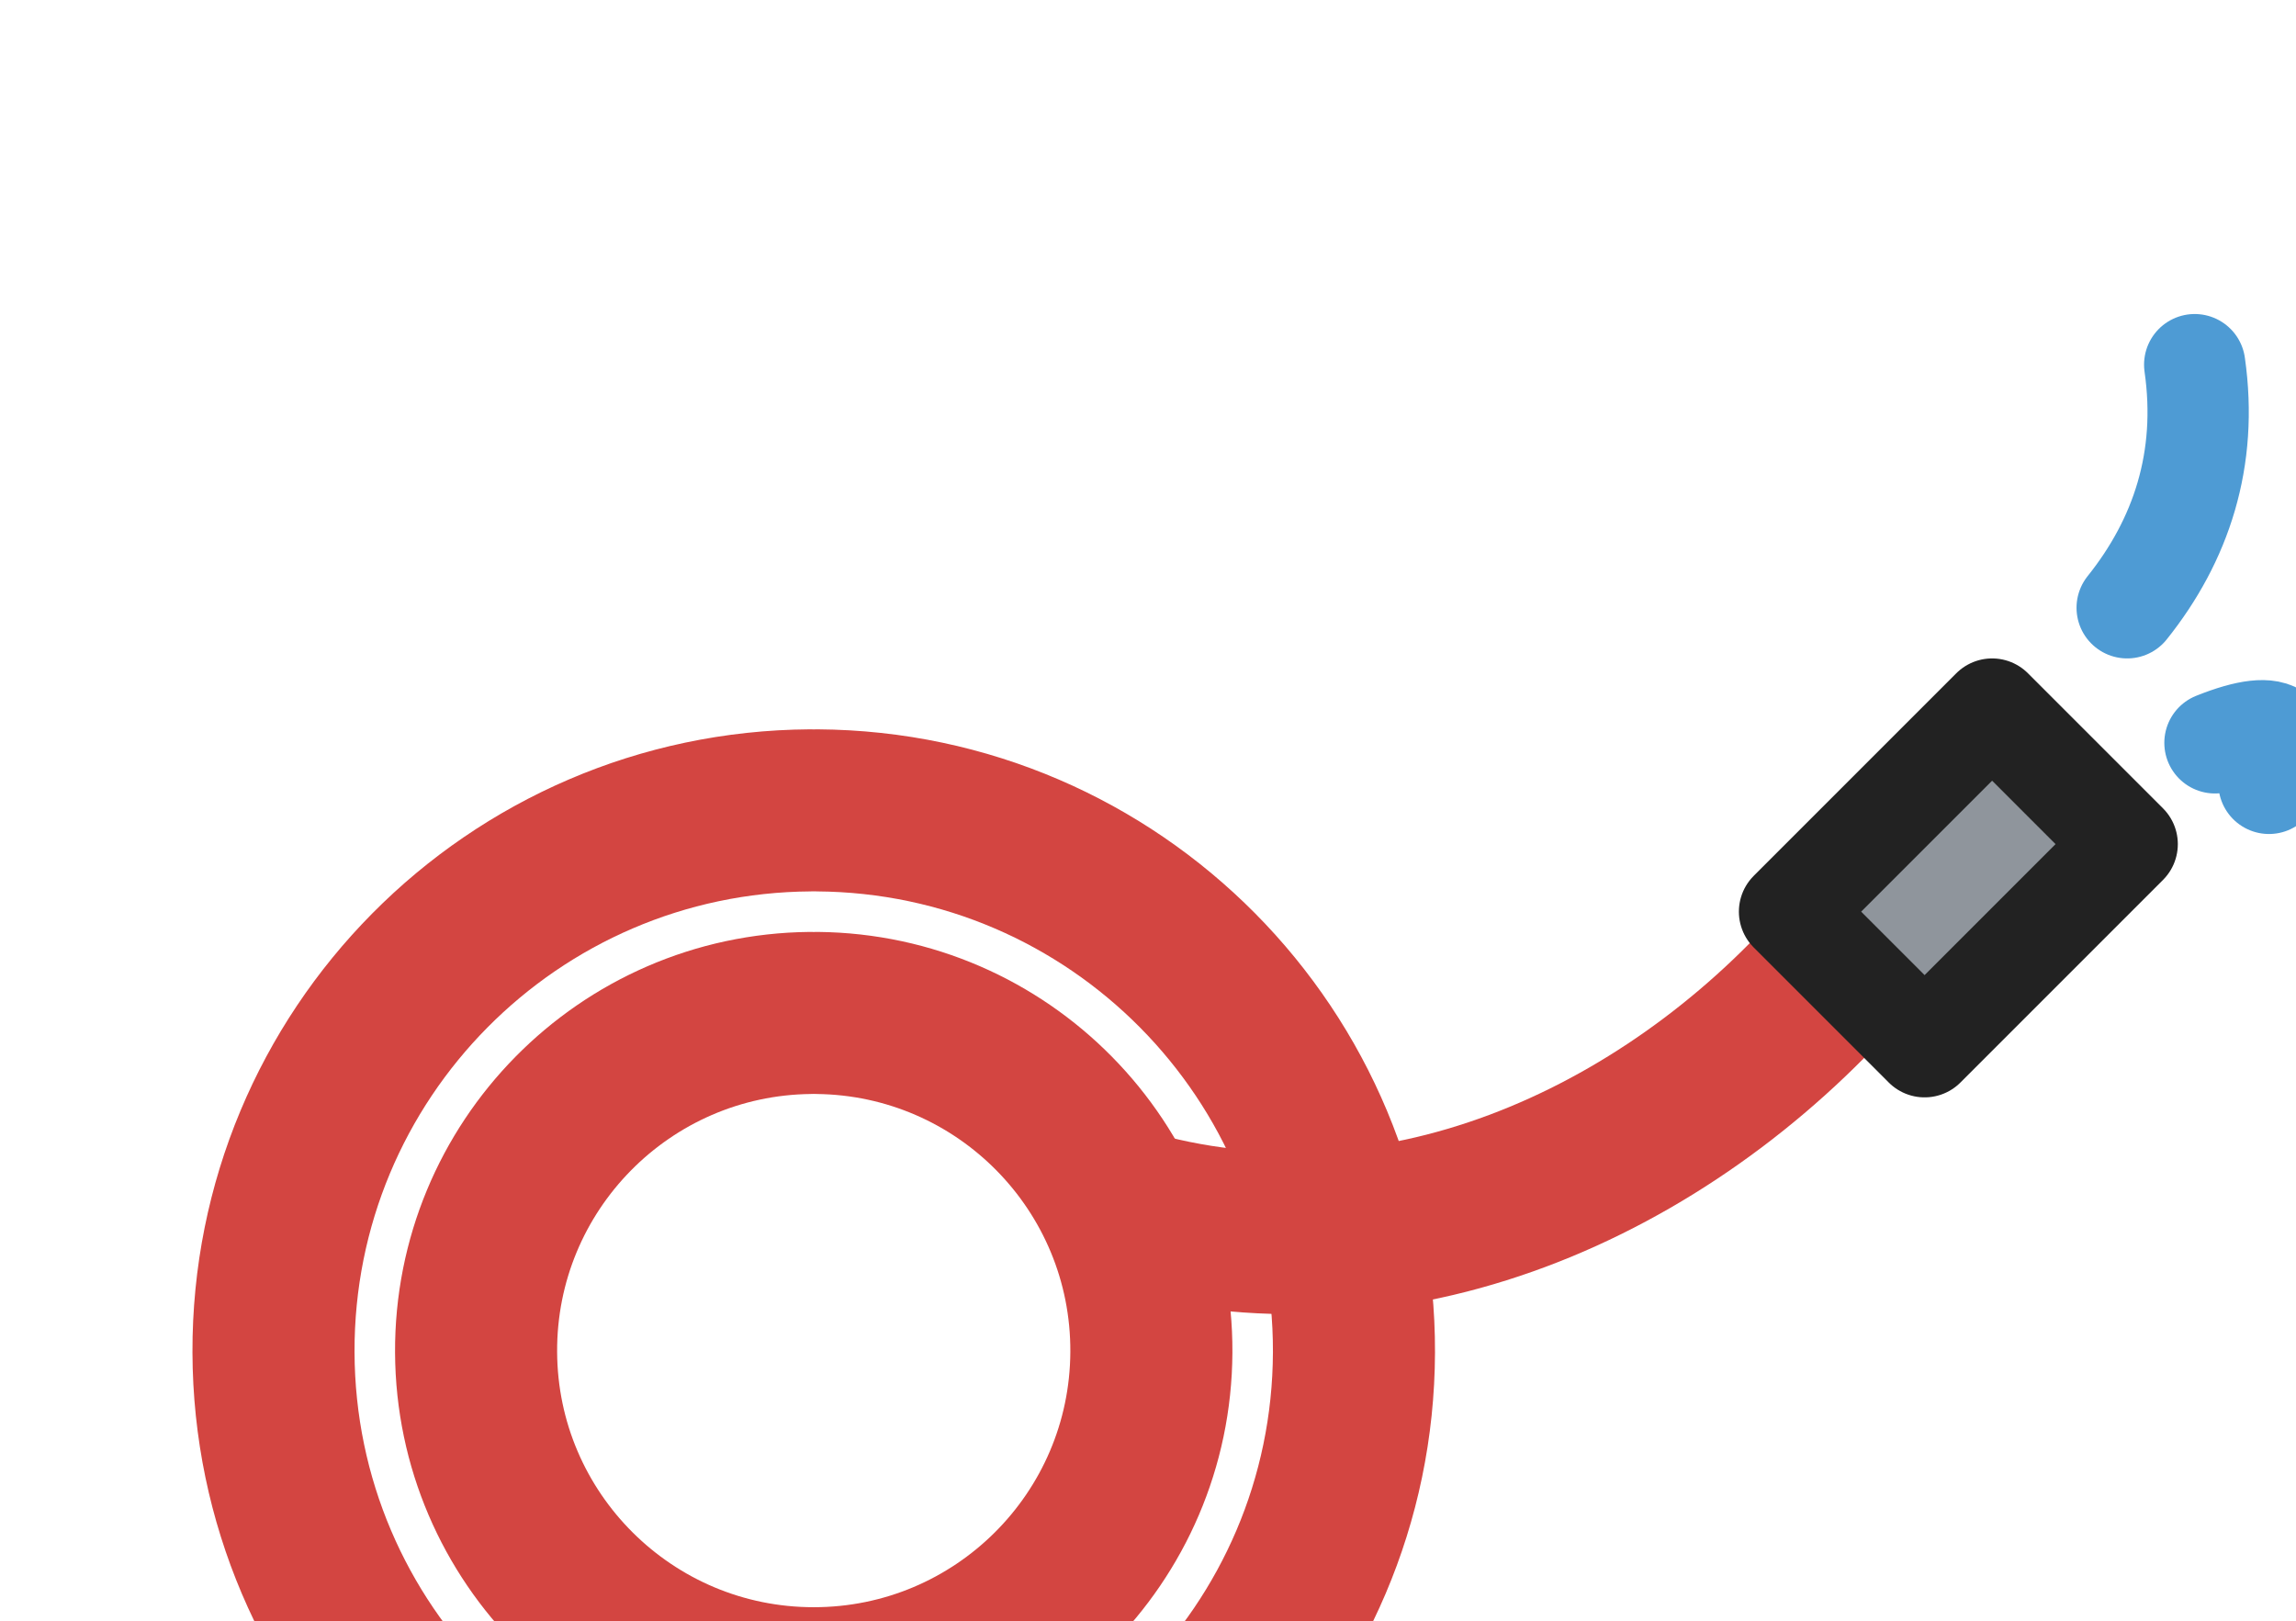
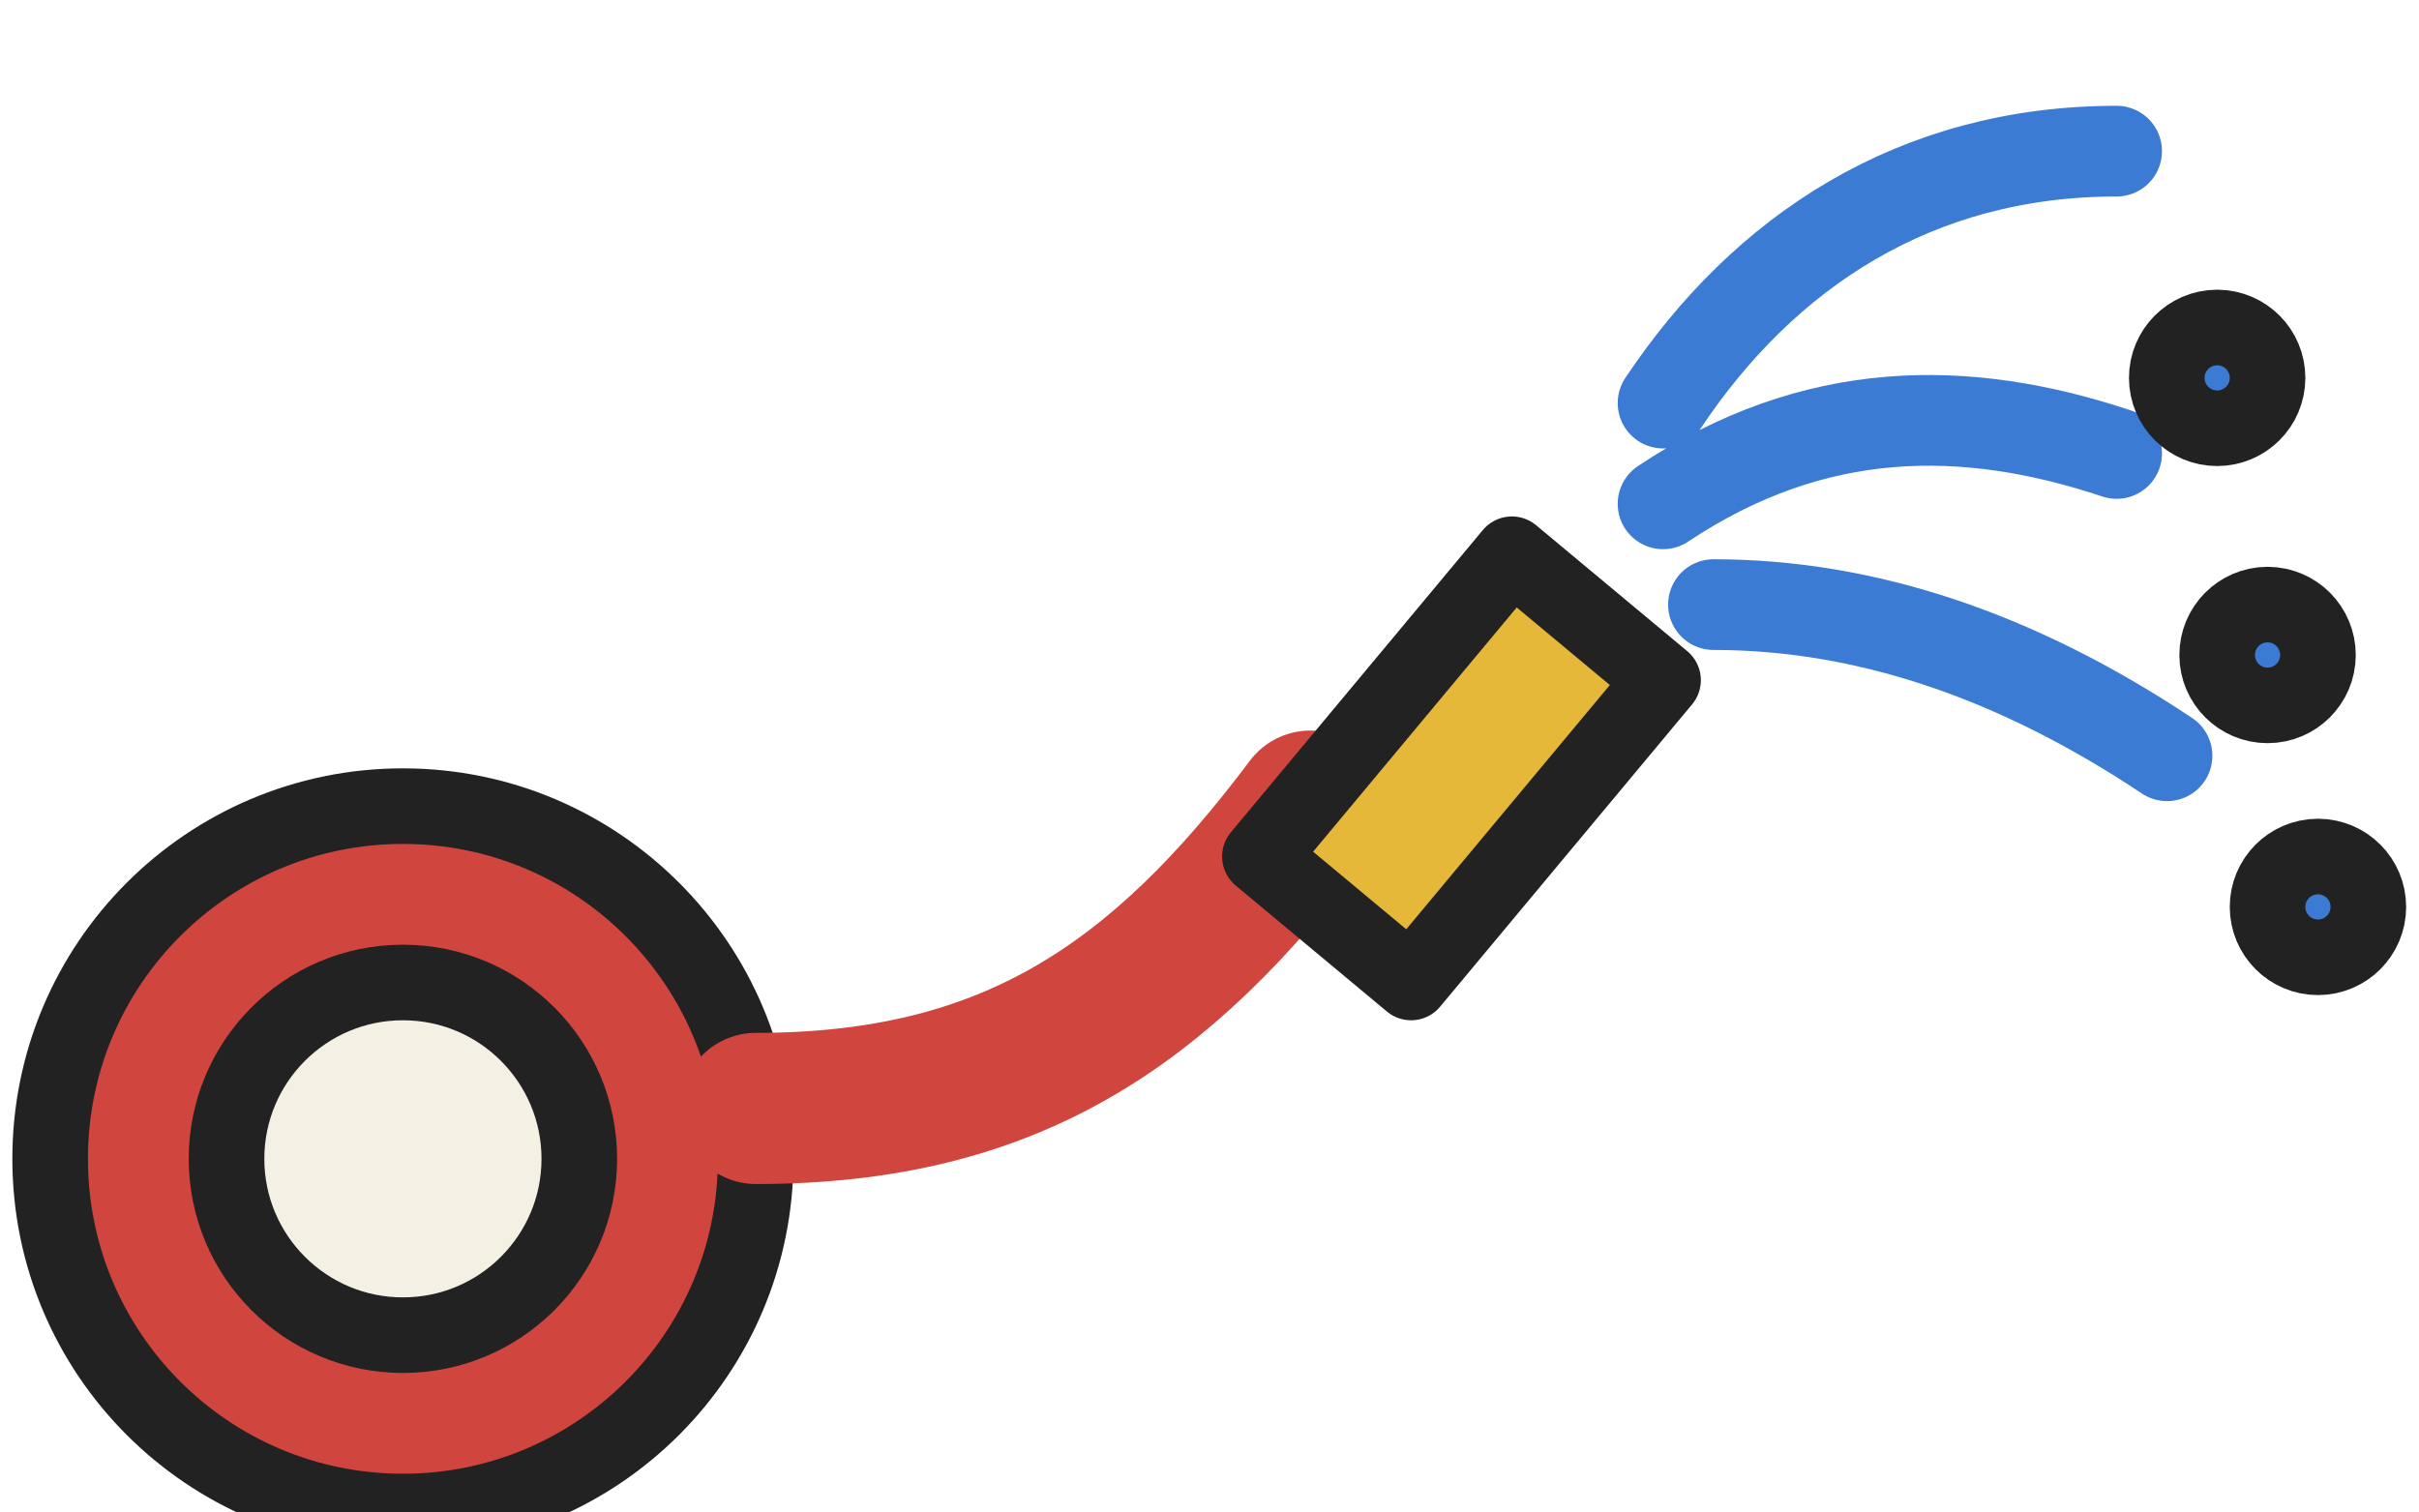
- <svg xmlns="http://www.w3.org/2000/svg" viewBox="0 0 34 24" fill="none" stroke="#222" stroke-width="1.5" stroke-linecap="round" stroke-linejoin="round">
-   <path d="M12 12a8 8 0 1 0 0.1 0" stroke="#D34541" stroke-width="2.4" />
-   <path d="M12 15a5 5 0 1 0 0.1 0" stroke="#D34541" stroke-width="2.4" />
-   <path d="M17 18c4 1 8-1 10.5-4" stroke="#D34541" stroke-width="2.4" />
-   <path d="M26.5 13.5l3-3 2 2-3 3z" fill="#8F959C" />
-   <path d="M31.5 9c0.8-1 1.2-2.2 1-3.6M32.8 11c1-0.4 1.2-0.1 0.8 0.6" stroke="#4E9BD4" />
+ <svg xmlns="http://www.w3.org/2000/svg" viewBox="0 0 48 30" fill="none" stroke="#222" stroke-width="1.5" stroke-linecap="round" stroke-linejoin="round">
+   <path d="M8 16a7 7 0 1 1 -0.01 0z" fill="#D0453E" />
+   <path d="M8 19.5a3.5 3.5 0 1 1 -0.01 0z" fill="#F5F0E4" />
+   <path d="M15 22c5 0 8-2 11-6" stroke-width="3" stroke="#D0453E" />
+   <path d="M25 17l5-6 3 2.5-5 6z" fill="#E5B83A" />
+   <path d="M33 10c3-2 6-2 9-1M34 12c3 0 6 1 9 3M33 8c2-3 5-5 9-5" stroke="#3B7BD4" stroke-width="1.8" />
+   <path d="M44 6.5a1 1 0 1 1 -0.01 0zM45 12a1 1 0 1 1 -0.01 0zM46 17a1 1 0 1 1 -0.01 0z" fill="#3B7BD4" />
</svg>
